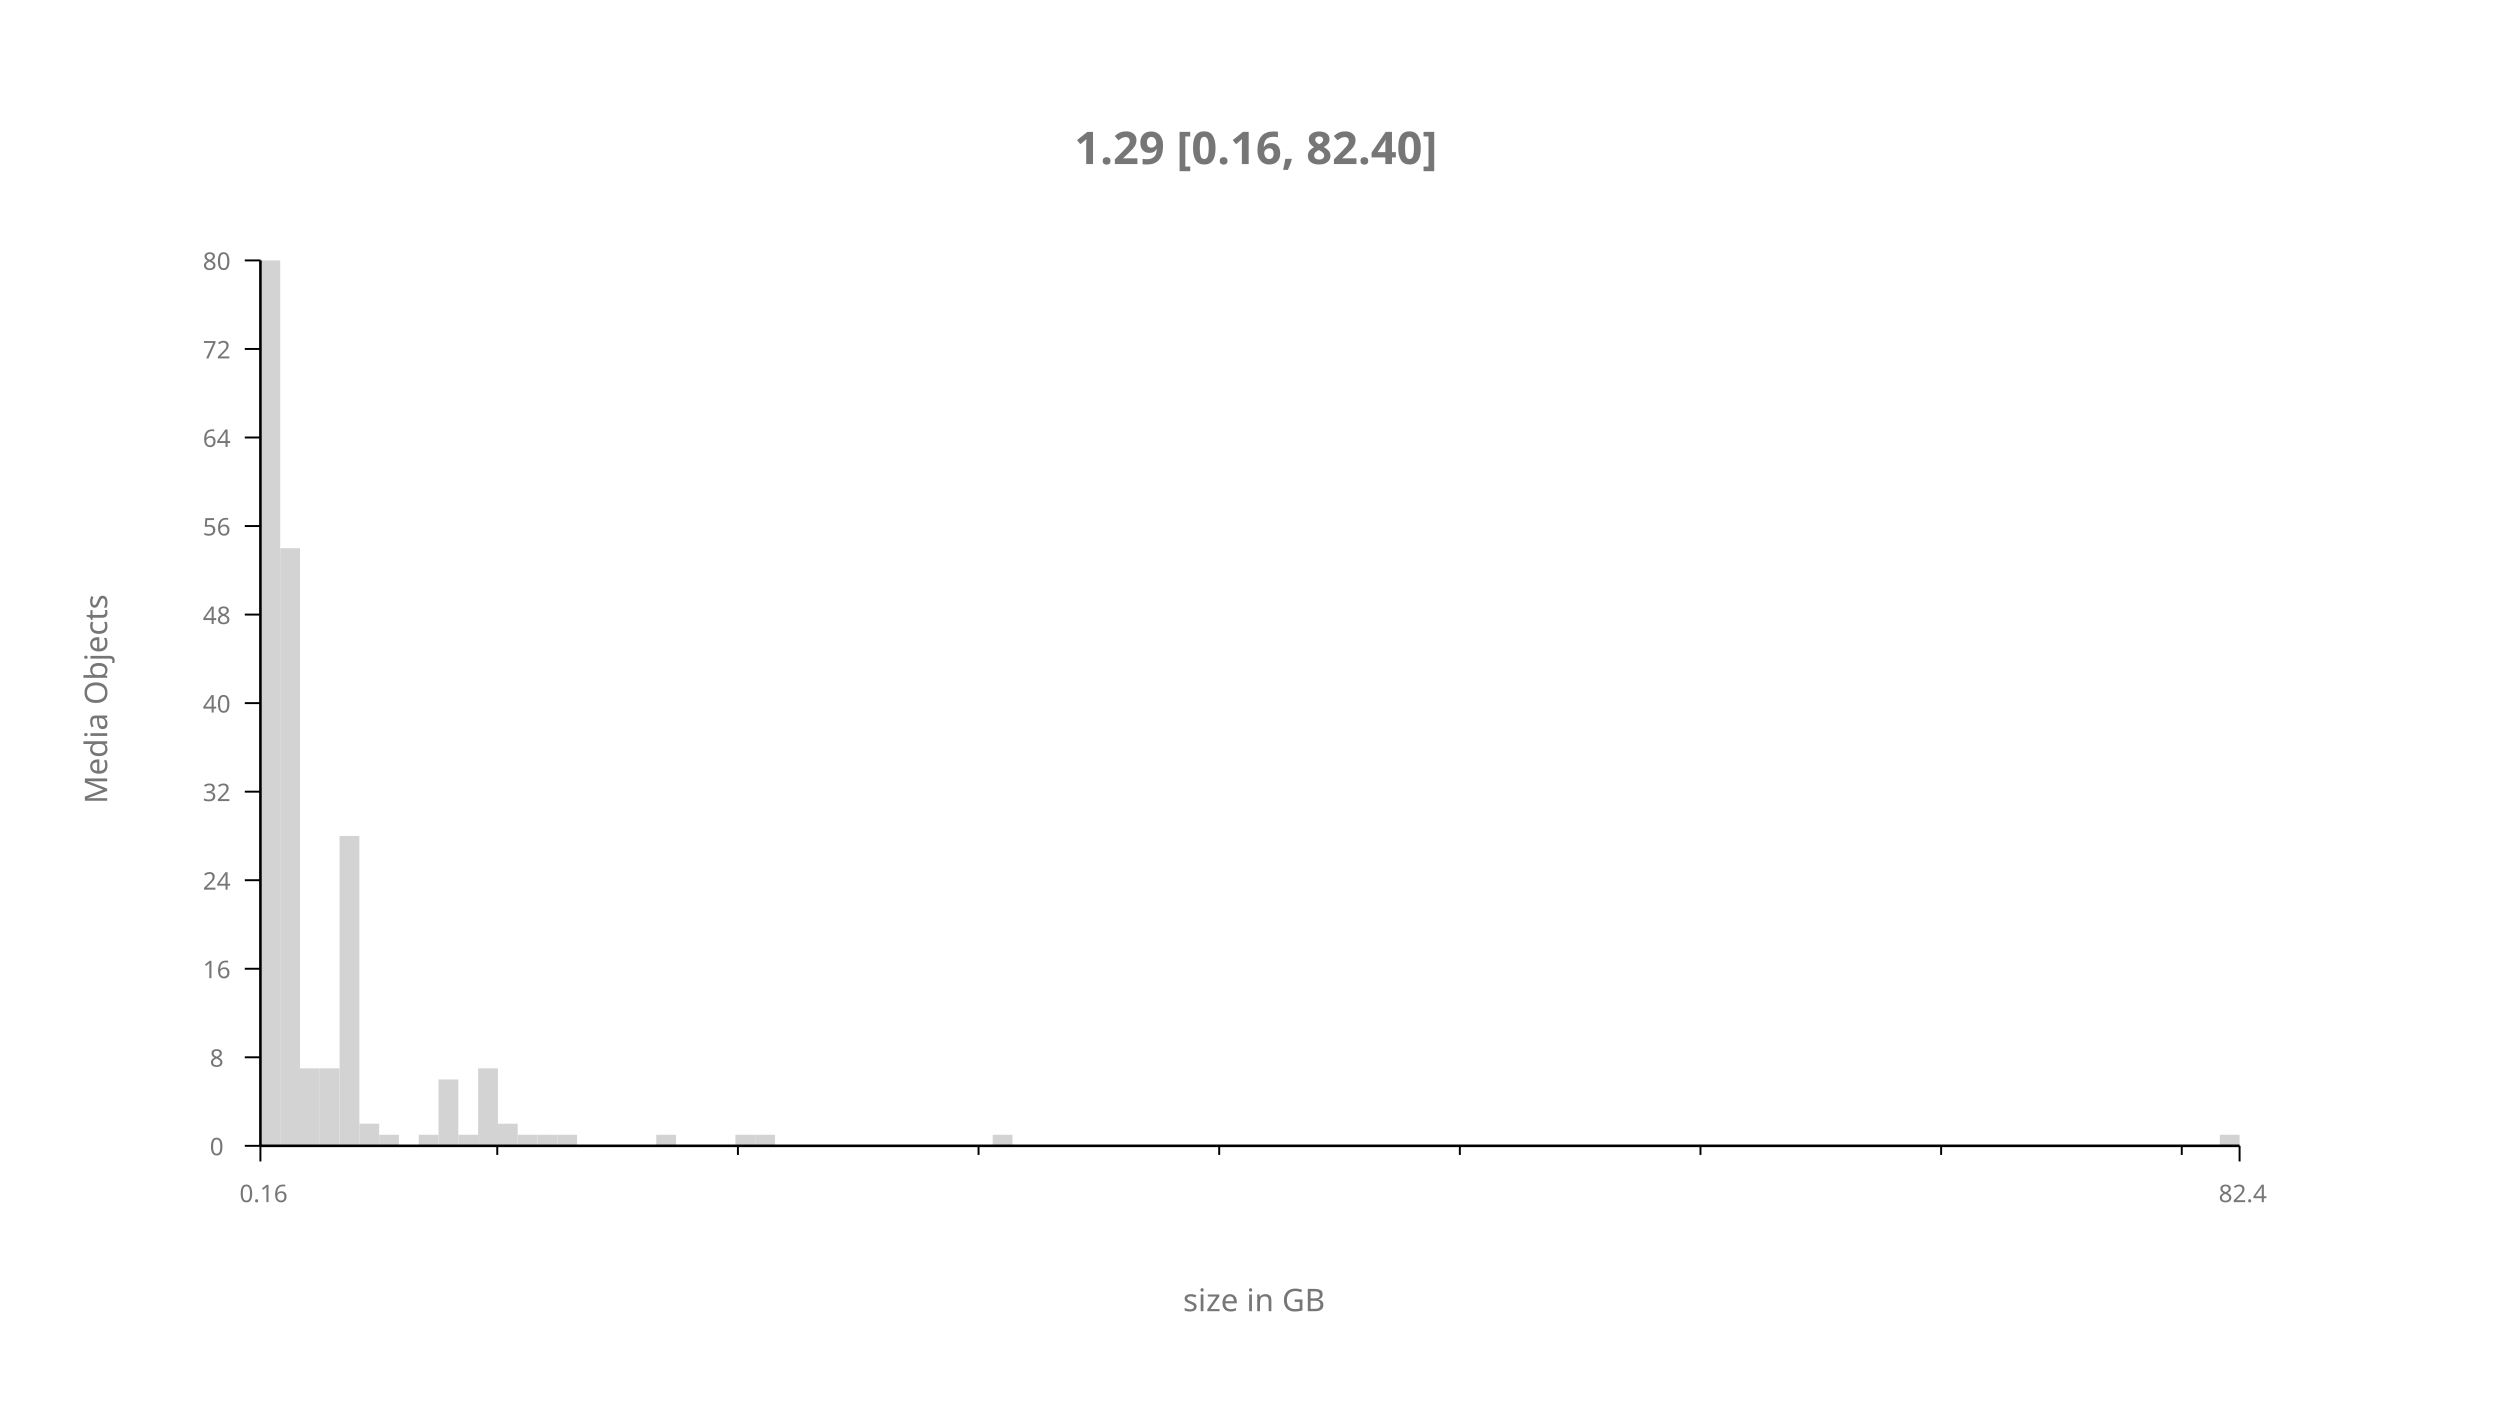
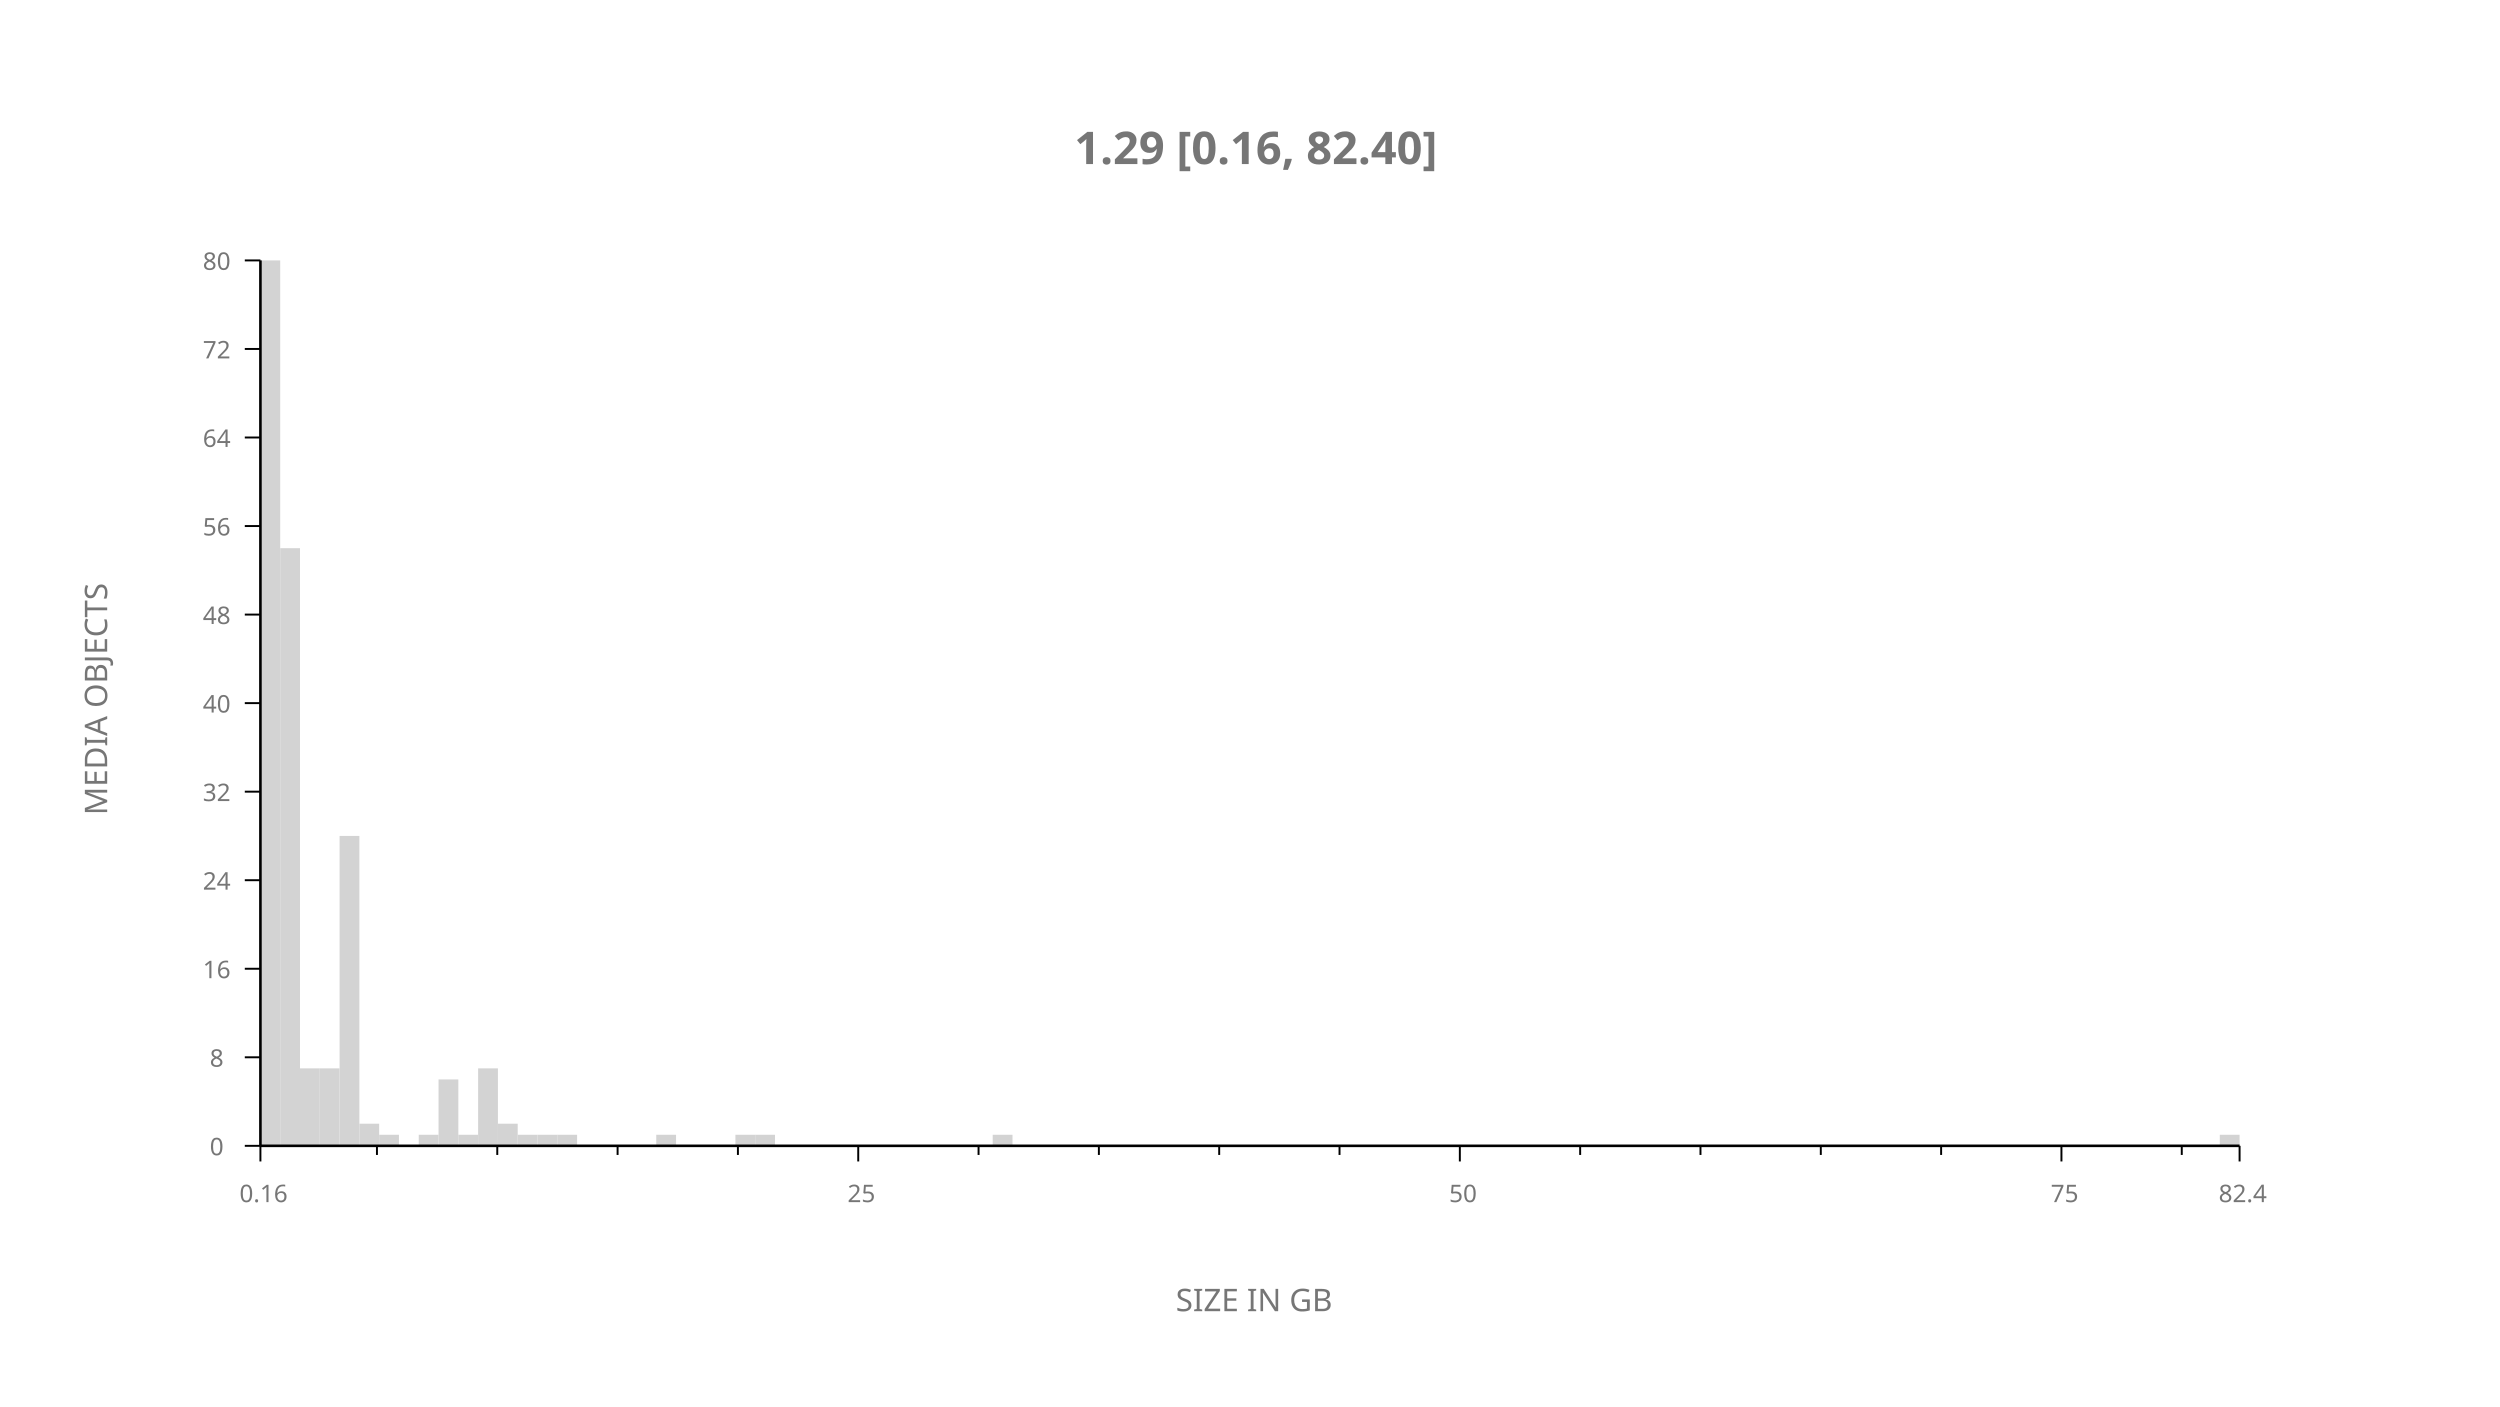
<svg xmlns="http://www.w3.org/2000/svg" xml:space="preserve" id="tokyo-vice-201-cumulative-detail-btiha-itemized-by-bytes" x="0px" y="0px" width="1920px" height="1080px" viewBox="0 0 1920 1080" enable-background="new 0 0 1920 1080" role="img">
  <text x="960" y="126" font-family="Atkinson Hyperlegible" font-size="26pt" text-anchor="middle" text-align="center" font-weight="600" font-style="normal" style="fill:rgb(118,118,118); fill-opacity:1; stroke:rgb(118,118,118); stroke-opacity:0; stroke-width:0.5"> 1.29 [0.16, 82.40]</text>
  <g id="histogram-bars">
    <rect x="200" y="200" width="15.2" height="680" style="fill:rgb(211,211,211); fill-opacity:1; stroke:rgb(211,211,211); stroke-opacity:0; stroke-width:0" />
    <rect x="215.2" y="421" width="15.2" height="459" style="fill:rgb(211,211,211); fill-opacity:1; stroke:rgb(211,211,211); stroke-opacity:0; stroke-width:0" />
    <rect x="230.4" y="820.5" width="15.2" height="59.5" style="fill:rgb(211,211,211); fill-opacity:1; stroke:rgb(211,211,211); stroke-opacity:0; stroke-width:0" />
    <rect x="245.6" y="820.5" width="15.2" height="59.5" style="fill:rgb(211,211,211); fill-opacity:1; stroke:rgb(211,211,211); stroke-opacity:0; stroke-width:0" />
    <rect x="260.8" y="642" width="15.2" height="238" style="fill:rgb(211,211,211); fill-opacity:1; stroke:rgb(211,211,211); stroke-opacity:0; stroke-width:0" />
    <rect x="276" y="863" width="15.2" height="17" style="fill:rgb(211,211,211); fill-opacity:1; stroke:rgb(211,211,211); stroke-opacity:0; stroke-width:0" />
    <rect x="291.2" y="871.5" width="15.2" height="8.5" style="fill:rgb(211,211,211); fill-opacity:1; stroke:rgb(211,211,211); stroke-opacity:0; stroke-width:0" />
    <rect x="321.6" y="871.5" width="15.2" height="8.5" style="fill:rgb(211,211,211); fill-opacity:1; stroke:rgb(211,211,211); stroke-opacity:0; stroke-width:0" />
    <rect x="336.8" y="829" width="15.2" height="51" style="fill:rgb(211,211,211); fill-opacity:1; stroke:rgb(211,211,211); stroke-opacity:0; stroke-width:0" />
    <rect x="352" y="871.5" width="15.2" height="8.5" style="fill:rgb(211,211,211); fill-opacity:1; stroke:rgb(211,211,211); stroke-opacity:0; stroke-width:0" />
    <rect x="367.2" y="820.5" width="15.2" height="59.5" style="fill:rgb(211,211,211); fill-opacity:1; stroke:rgb(211,211,211); stroke-opacity:0; stroke-width:0" />
    <rect x="382.4" y="863" width="15.2" height="17" style="fill:rgb(211,211,211); fill-opacity:1; stroke:rgb(211,211,211); stroke-opacity:0; stroke-width:0" />
    <rect x="397.6" y="871.5" width="15.2" height="8.5" style="fill:rgb(211,211,211); fill-opacity:1; stroke:rgb(211,211,211); stroke-opacity:0; stroke-width:0" />
    <rect x="412.8" y="871.5" width="15.2" height="8.5" style="fill:rgb(211,211,211); fill-opacity:1; stroke:rgb(211,211,211); stroke-opacity:0; stroke-width:0" />
    <rect x="428" y="871.5" width="15.2" height="8.5" style="fill:rgb(211,211,211); fill-opacity:1; stroke:rgb(211,211,211); stroke-opacity:0; stroke-width:0" />
    <rect x="504" y="871.5" width="15.2" height="8.5" style="fill:rgb(211,211,211); fill-opacity:1; stroke:rgb(211,211,211); stroke-opacity:0; stroke-width:0" />
    <rect x="564.8" y="871.5" width="15.2" height="8.5" style="fill:rgb(211,211,211); fill-opacity:1; stroke:rgb(211,211,211); stroke-opacity:0; stroke-width:0" />
    <rect x="580" y="871.5" width="15.2" height="8.5" style="fill:rgb(211,211,211); fill-opacity:1; stroke:rgb(211,211,211); stroke-opacity:0; stroke-width:0" />
    <rect x="762.4" y="871.5" width="15.2" height="8.5" style="fill:rgb(211,211,211); fill-opacity:1; stroke:rgb(211,211,211); stroke-opacity:0; stroke-width:0" />
    <rect x="1704.8" y="871.5" width="15.2" height="8.5" style="fill:rgb(211,211,211); fill-opacity:1; stroke:rgb(211,211,211); stroke-opacity:0; stroke-width:0" />
  </g>
  <g id="axes-lines">
    <line x1="200" y1="880" x2="1720" y2="880" style="fill:rgb(0,0,0); fill-opacity:0; stroke:rgb(0,0,0); stroke-opacity:1; stroke-width:2" />
    <line x1="200" y1="880" x2="200" y2="200" style="fill:rgb(0,0,0); fill-opacity:0; stroke:rgb(0,0,0); stroke-opacity:1; stroke-width:2" />
-     <text x="960" y="1007" font-family="Atkinson Hyperlegible" font-size="18pt" text-anchor="middle" text-align="center" font-weight="500" font-style="normal" style="fill:rgb(118,118,118); fill-opacity:1; stroke:rgb(118,118,118); stroke-opacity:0; stroke-width:0.5"> size in GB</text>
-     <text x="73" y="540" font-family="Atkinson Hyperlegible" font-size="18pt" text-anchor="middle" text-align="center" dominant-baseline="central" font-weight="500" font-style="normal" style="fill:rgb(118,118,118); fill-opacity:1; stroke:rgb(118,118,118); stroke-opacity:0; stroke-width:0.5" transform="rotate(-90,73,540)"> Media Objects</text>
+     <text x="960" y="1007" font-family="Atkinson Hyperlegible" font-size="18pt" text-anchor="middle" text-align="center" font-weight="500" font-style="normal" style="fill:rgb(118,118,118); fill-opacity:1; stroke:rgb(118,118,118); stroke-opacity:0; stroke-width:0.5"> SIZE IN GB</text>
+     <text x="73" y="540" font-family="Atkinson Hyperlegible" font-size="18pt" text-anchor="middle" text-align="center" dominant-baseline="central" font-weight="500" font-style="normal" style="fill:rgb(118,118,118); fill-opacity:1; stroke:rgb(118,118,118); stroke-opacity:0; stroke-width:0.5" transform="rotate(-90,73,540)"> MEDIA OBJECTS</text>
  </g>
  <g id="tic-x-minor">
+     <line x1="289.498" y1="880" x2="289.498" y2="887" style="fill:rgb(0,0,0); fill-opacity:0; stroke:rgb(0,0,0); stroke-opacity:1; stroke-width:1.5" />
    <line x1="381.904" y1="880" x2="381.904" y2="887" style="fill:rgb(0,0,0); fill-opacity:0; stroke:rgb(0,0,0); stroke-opacity:1; stroke-width:1.5" />
+     <line x1="474.311" y1="880" x2="474.311" y2="887" style="fill:rgb(0,0,0); fill-opacity:0; stroke:rgb(0,0,0); stroke-opacity:1; stroke-width:1.5" />
    <line x1="566.717" y1="880" x2="566.717" y2="887" style="fill:rgb(0,0,0); fill-opacity:0; stroke:rgb(0,0,0); stroke-opacity:1; stroke-width:1.5" />
    <line x1="751.53" y1="880" x2="751.53" y2="887" style="fill:rgb(0,0,0); fill-opacity:0; stroke:rgb(0,0,0); stroke-opacity:1; stroke-width:1.5" />
+     <line x1="843.937" y1="880" x2="843.937" y2="887" style="fill:rgb(0,0,0); fill-opacity:0; stroke:rgb(0,0,0); stroke-opacity:1; stroke-width:1.5" />
    <line x1="936.343" y1="880" x2="936.343" y2="887" style="fill:rgb(0,0,0); fill-opacity:0; stroke:rgb(0,0,0); stroke-opacity:1; stroke-width:1.5" />
-     <line x1="1121.156" y1="880" x2="1121.156" y2="887" style="fill:rgb(0,0,0); fill-opacity:0; stroke:rgb(0,0,0); stroke-opacity:1; stroke-width:1.5" />
+     <line x1="1028.75" y1="880" x2="1028.75" y2="887" style="fill:rgb(0,0,0); fill-opacity:0; stroke:rgb(0,0,0); stroke-opacity:1; stroke-width:1.5" />
+     <line x1="1213.563" y1="880" x2="1213.563" y2="887" style="fill:rgb(0,0,0); fill-opacity:0; stroke:rgb(0,0,0); stroke-opacity:1; stroke-width:1.5" />
    <line x1="1305.969" y1="880" x2="1305.969" y2="887" style="fill:rgb(0,0,0); fill-opacity:0; stroke:rgb(0,0,0); stroke-opacity:1; stroke-width:1.5" />
+     <line x1="1398.376" y1="880" x2="1398.376" y2="887" style="fill:rgb(0,0,0); fill-opacity:0; stroke:rgb(0,0,0); stroke-opacity:1; stroke-width:1.5" />
    <line x1="1490.783" y1="880" x2="1490.783" y2="887" style="fill:rgb(0,0,0); fill-opacity:0; stroke:rgb(0,0,0); stroke-opacity:1; stroke-width:1.5" />
    <line x1="1675.596" y1="880" x2="1675.596" y2="887" style="fill:rgb(0,0,0); fill-opacity:0; stroke:rgb(0,0,0); stroke-opacity:1; stroke-width:1.5" />
  </g>
  <g id="tic-x-labels">
    <line x1="200" y1="880" x2="200" y2="892" style="fill:rgb(0,0,0); fill-opacity:0; stroke:rgb(0,0,0); stroke-opacity:1; stroke-width:1.5" />
    <text x="200" y="916" font-family="Atkinson Hyperlegible" font-size="14pt" text-anchor="middle" text-align="center" dominant-baseline="central" font-weight="400" font-style="normal" style="fill:rgb(118,118,118); fill-opacity:1; stroke:rgb(118,118,118); stroke-opacity:0; stroke-width:0.5"> 0.16</text>
+     <line x1="659.124" y1="880" x2="659.124" y2="892" style="fill:rgb(0,0,0); fill-opacity:0; stroke:rgb(0,0,0); stroke-opacity:1; stroke-width:1.5" />
+     <text x="659.124" y="916" font-family="Atkinson Hyperlegible" font-size="14pt" text-anchor="middle" text-align="center" dominant-baseline="central" font-weight="400" font-style="normal" style="fill:rgb(118,118,118); fill-opacity:1; stroke:rgb(118,118,118); stroke-opacity:0; stroke-width:0.5"> 25</text>
+     <line x1="1121.156" y1="880" x2="1121.156" y2="892" style="fill:rgb(0,0,0); fill-opacity:0; stroke:rgb(0,0,0); stroke-opacity:1; stroke-width:1.5" />
+     <text x="1121.156" y="916" font-family="Atkinson Hyperlegible" font-size="14pt" text-anchor="middle" text-align="center" dominant-baseline="central" font-weight="400" font-style="normal" style="fill:rgb(118,118,118); fill-opacity:1; stroke:rgb(118,118,118); stroke-opacity:0; stroke-width:0.5"> 50</text>
+     <line x1="1583.189" y1="880" x2="1583.189" y2="892" style="fill:rgb(0,0,0); fill-opacity:0; stroke:rgb(0,0,0); stroke-opacity:1; stroke-width:1.5" />
+     <text x="1583.189" y="916" font-family="Atkinson Hyperlegible" font-size="14pt" text-anchor="middle" text-align="center" dominant-baseline="central" font-weight="400" font-style="normal" style="fill:rgb(118,118,118); fill-opacity:1; stroke:rgb(118,118,118); stroke-opacity:0; stroke-width:0.5"> 75</text>
    <line x1="1720" y1="880" x2="1720" y2="892" style="fill:rgb(0,0,0); fill-opacity:0; stroke:rgb(0,0,0); stroke-opacity:1; stroke-width:1.5" />
    <text x="1720" y="916" font-family="Atkinson Hyperlegible" font-size="14pt" text-anchor="middle" text-align="center" dominant-baseline="central" font-weight="400" font-style="normal" style="fill:rgb(118,118,118); fill-opacity:1; stroke:rgb(118,118,118); stroke-opacity:0; stroke-width:0.5"> 82.4</text>
  </g>
  <g id="tic-y-labels">
    <line x1="188" y1="880" x2="200" y2="880" style="fill:rgb(0,0,0); fill-opacity:0; stroke:rgb(0,0,0); stroke-opacity:1; stroke-width:1.5" />
    <text x="164" y="880" font-family="Atkinson Hyperlegible" font-size="14pt" text-anchor="middle" text-align="center" dominant-baseline="central" font-weight="400" font-style="normal" style="fill:rgb(118,118,118); fill-opacity:1; stroke:rgb(118,118,118); stroke-opacity:0; stroke-width:0.5"> 0</text>
    <line x1="188" y1="812" x2="200" y2="812" style="fill:rgb(0,0,0); fill-opacity:0; stroke:rgb(0,0,0); stroke-opacity:1; stroke-width:1.5" />
    <text x="164" y="812" font-family="Atkinson Hyperlegible" font-size="14pt" text-anchor="middle" text-align="center" dominant-baseline="central" font-weight="400" font-style="normal" style="fill:rgb(118,118,118); fill-opacity:1; stroke:rgb(118,118,118); stroke-opacity:0; stroke-width:0.5"> 8</text>
    <line x1="188" y1="744" x2="200" y2="744" style="fill:rgb(0,0,0); fill-opacity:0; stroke:rgb(0,0,0); stroke-opacity:1; stroke-width:1.5" />
    <text x="164" y="744" font-family="Atkinson Hyperlegible" font-size="14pt" text-anchor="middle" text-align="center" dominant-baseline="central" font-weight="400" font-style="normal" style="fill:rgb(118,118,118); fill-opacity:1; stroke:rgb(118,118,118); stroke-opacity:0; stroke-width:0.5"> 16</text>
    <line x1="188" y1="676" x2="200" y2="676" style="fill:rgb(0,0,0); fill-opacity:0; stroke:rgb(0,0,0); stroke-opacity:1; stroke-width:1.5" />
    <text x="164" y="676" font-family="Atkinson Hyperlegible" font-size="14pt" text-anchor="middle" text-align="center" dominant-baseline="central" font-weight="400" font-style="normal" style="fill:rgb(118,118,118); fill-opacity:1; stroke:rgb(118,118,118); stroke-opacity:0; stroke-width:0.5"> 24</text>
    <line x1="188" y1="608" x2="200" y2="608" style="fill:rgb(0,0,0); fill-opacity:0; stroke:rgb(0,0,0); stroke-opacity:1; stroke-width:1.5" />
    <text x="164" y="608" font-family="Atkinson Hyperlegible" font-size="14pt" text-anchor="middle" text-align="center" dominant-baseline="central" font-weight="400" font-style="normal" style="fill:rgb(118,118,118); fill-opacity:1; stroke:rgb(118,118,118); stroke-opacity:0; stroke-width:0.5"> 32</text>
    <line x1="188" y1="540" x2="200" y2="540" style="fill:rgb(0,0,0); fill-opacity:0; stroke:rgb(0,0,0); stroke-opacity:1; stroke-width:1.5" />
    <text x="164" y="540" font-family="Atkinson Hyperlegible" font-size="14pt" text-anchor="middle" text-align="center" dominant-baseline="central" font-weight="400" font-style="normal" style="fill:rgb(118,118,118); fill-opacity:1; stroke:rgb(118,118,118); stroke-opacity:0; stroke-width:0.5"> 40</text>
    <line x1="188" y1="472" x2="200" y2="472" style="fill:rgb(0,0,0); fill-opacity:0; stroke:rgb(0,0,0); stroke-opacity:1; stroke-width:1.5" />
    <text x="164" y="472" font-family="Atkinson Hyperlegible" font-size="14pt" text-anchor="middle" text-align="center" dominant-baseline="central" font-weight="400" font-style="normal" style="fill:rgb(118,118,118); fill-opacity:1; stroke:rgb(118,118,118); stroke-opacity:0; stroke-width:0.5"> 48</text>
    <line x1="188" y1="404" x2="200" y2="404" style="fill:rgb(0,0,0); fill-opacity:0; stroke:rgb(0,0,0); stroke-opacity:1; stroke-width:1.5" />
    <text x="164" y="404" font-family="Atkinson Hyperlegible" font-size="14pt" text-anchor="middle" text-align="center" dominant-baseline="central" font-weight="400" font-style="normal" style="fill:rgb(118,118,118); fill-opacity:1; stroke:rgb(118,118,118); stroke-opacity:0; stroke-width:0.5"> 56</text>
    <line x1="188" y1="336" x2="200" y2="336" style="fill:rgb(0,0,0); fill-opacity:0; stroke:rgb(0,0,0); stroke-opacity:1; stroke-width:1.5" />
    <text x="164" y="336" font-family="Atkinson Hyperlegible" font-size="14pt" text-anchor="middle" text-align="center" dominant-baseline="central" font-weight="400" font-style="normal" style="fill:rgb(118,118,118); fill-opacity:1; stroke:rgb(118,118,118); stroke-opacity:0; stroke-width:0.5"> 64</text>
    <line x1="188" y1="268" x2="200" y2="268" style="fill:rgb(0,0,0); fill-opacity:0; stroke:rgb(0,0,0); stroke-opacity:1; stroke-width:1.5" />
    <text x="164" y="268" font-family="Atkinson Hyperlegible" font-size="14pt" text-anchor="middle" text-align="center" dominant-baseline="central" font-weight="400" font-style="normal" style="fill:rgb(118,118,118); fill-opacity:1; stroke:rgb(118,118,118); stroke-opacity:0; stroke-width:0.5"> 72</text>
    <line x1="188" y1="200" x2="200" y2="200" style="fill:rgb(0,0,0); fill-opacity:0; stroke:rgb(0,0,0); stroke-opacity:1; stroke-width:1.5" />
    <text x="164" y="200" font-family="Atkinson Hyperlegible" font-size="14pt" text-anchor="middle" text-align="center" dominant-baseline="central" font-weight="400" font-style="normal" style="fill:rgb(118,118,118); fill-opacity:1; stroke:rgb(118,118,118); stroke-opacity:0; stroke-width:0.5"> 80</text>
  </g>
</svg>
